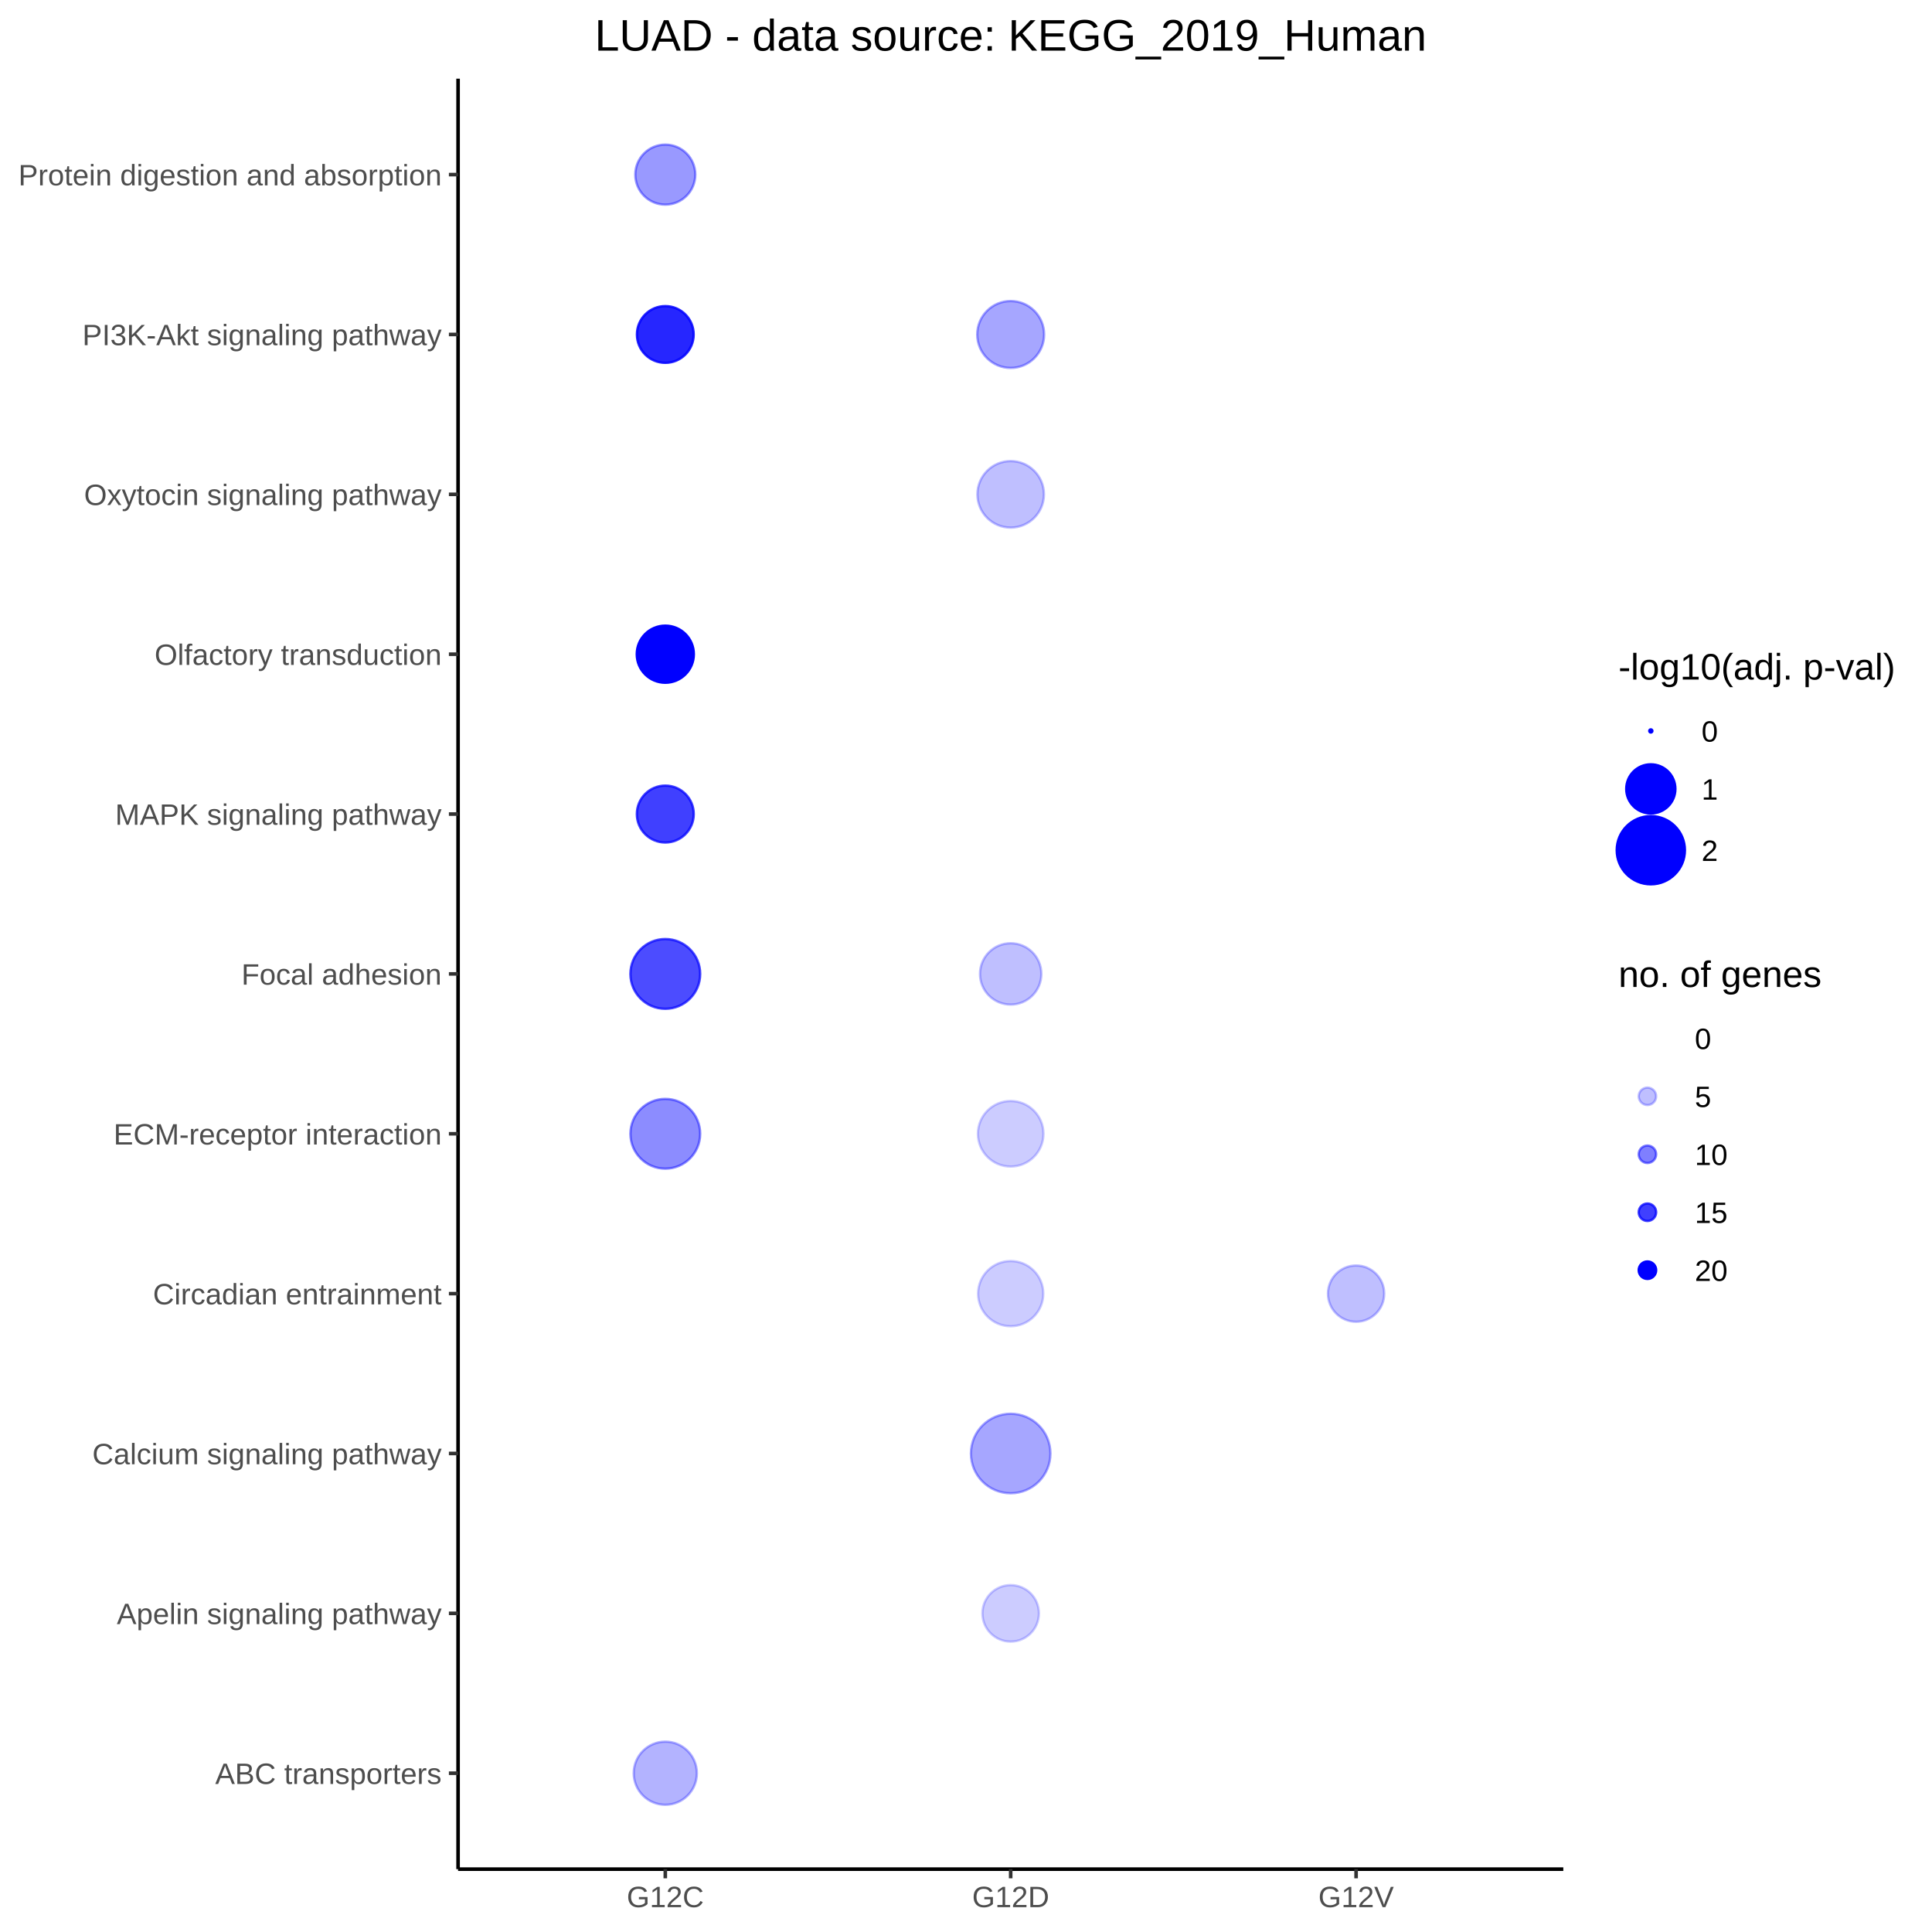
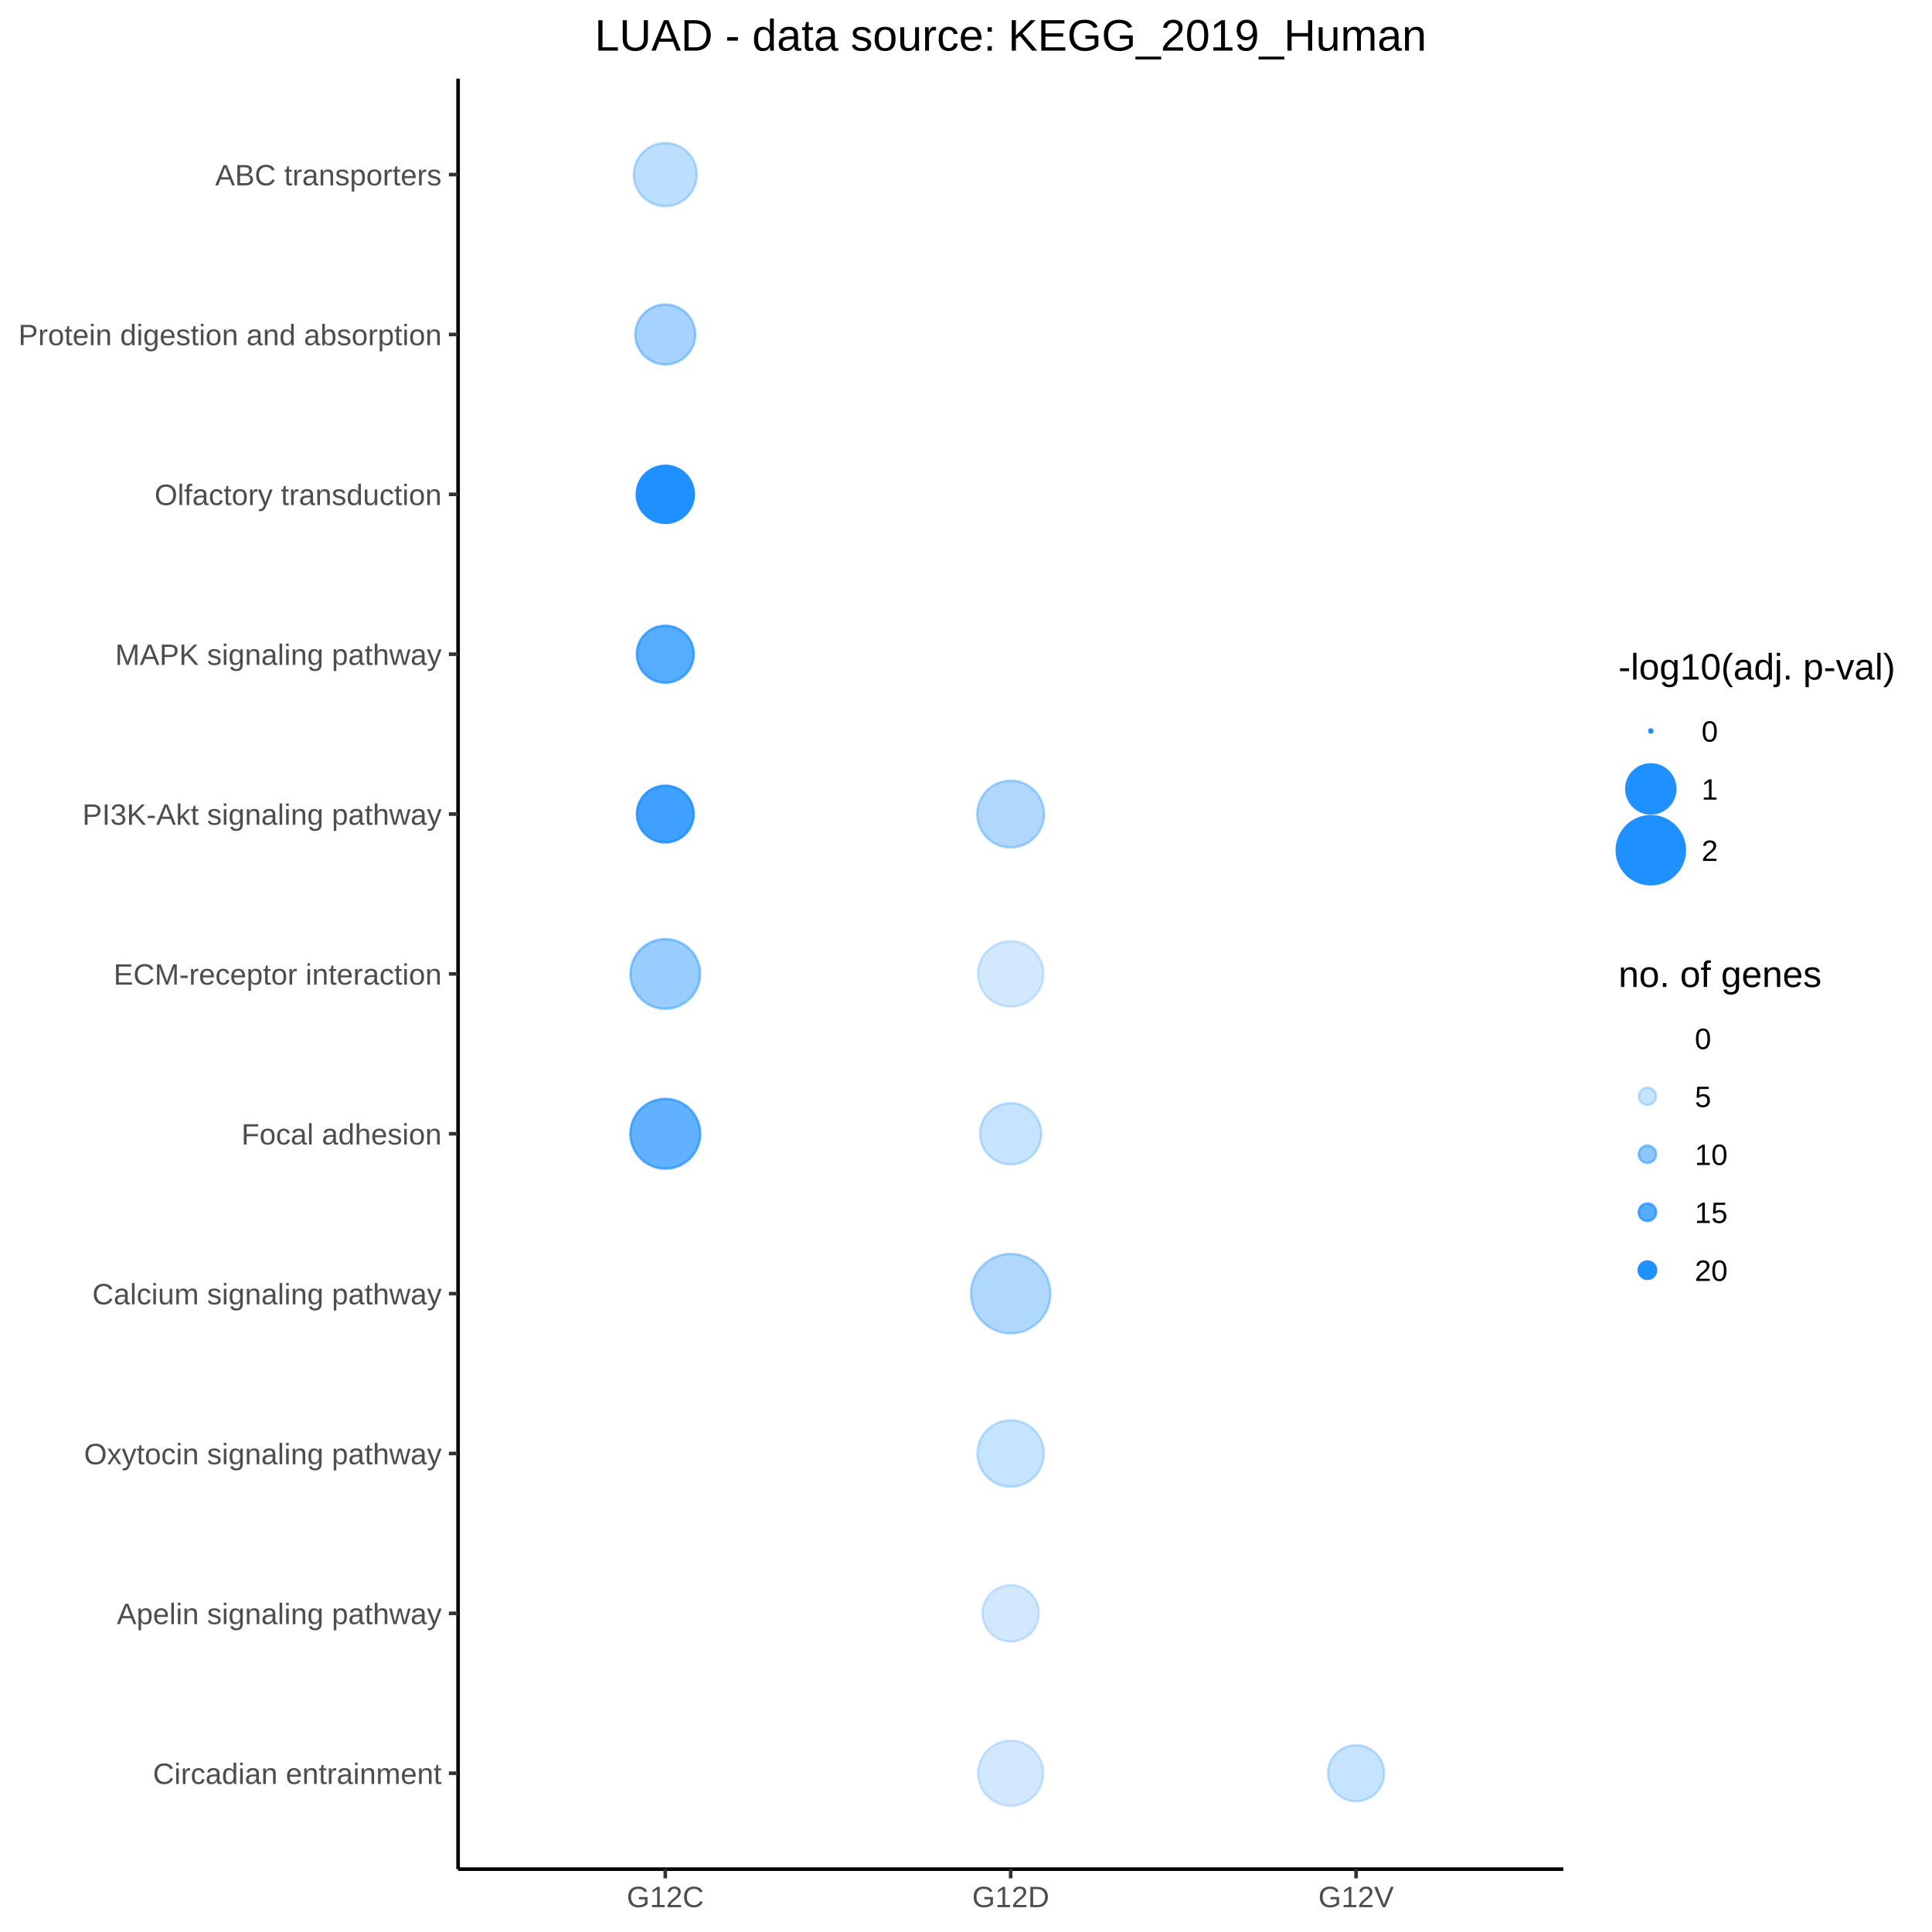
<svg xmlns="http://www.w3.org/2000/svg" viewBox="0 0 576.00 576.00">
  <defs>
    <style type="text/css">
    line, polyline, polygon, path, rect, circle {
      fill: none;
      stroke: #000000;
      stroke-linecap: round;
      stroke-linejoin: round;
      stroke-miterlimit: 10.00;
    }
  </style>
  </defs>
  <rect width="100%" height="100%" style="stroke: none; fill: #FFFFFF;" />
  <rect x="0.00" y="0.00" width="576.00" height="576.00" style="stroke-width: 1.07; stroke: #FFFFFF; fill: #FFFFFF;" />
  <defs>
    <clipPath id="cpMTM2LjU3fDQ2Ni4wOHw1NTcuMjZ8MjMuNDY=">
      <rect x="136.57" y="23.46" width="329.51" height="533.80" />
    </clipPath>
  </defs>
  <rect x="136.57" y="23.46" width="329.51" height="533.80" style="stroke-width: 1.07; stroke: none; fill: #FFFFFF;" clip-path="url(#cpMTM2LjU3fDQ2Ni4wOHw1NTcuMjZ8MjMuNDY=)" />
-   <circle cx="198.35" cy="528.66" r="7.06pt" style="stroke-width: 0.71; stroke: #0000FF; stroke-opacity: 0.30; fill: #0000FF; fill-opacity: 0.30;" clip-path="url(#cpMTM2LjU3fDQ2Ni4wOHw1NTcuMjZ8MjMuNDY=)" />
+   <circle cx="198.35" cy="52.06" r="7.06pt" style="stroke-width: 0.71; stroke: #1E90FF; stroke-opacity: 0.30; fill: #1E90FF; fill-opacity: 0.30;" clip-path="url(#cpMTM2LjU3fDQ2Ni4wOHw1NTcuMjZ8MjMuNDY=)" />
  <circle cx="198.35" cy="481.00" r="0.35pt" style="stroke-width: 0.71; stroke: none;" clip-path="url(#cpMTM2LjU3fDQ2Ni4wOHw1NTcuMjZ8MjMuNDY=)" />
+   <circle cx="198.35" cy="385.68" r="0.35pt" style="stroke-width: 0.71; stroke: none;" clip-path="url(#cpMTM2LjU3fDQ2Ni4wOHw1NTcuMjZ8MjMuNDY=)" />
+   <circle cx="198.35" cy="528.66" r="0.35pt" style="stroke-width: 0.71; stroke: none;" clip-path="url(#cpMTM2LjU3fDQ2Ni4wOHw1NTcuMjZ8MjMuNDY=)" />
+   <circle cx="198.35" cy="290.36" r="7.80pt" style="stroke-width: 0.71; stroke: #1E90FF; stroke-opacity: 0.45; fill: #1E90FF; fill-opacity: 0.45;" clip-path="url(#cpMTM2LjU3fDQ2Ni4wOHw1NTcuMjZ8MjMuNDY=)" />
+   <circle cx="198.35" cy="338.02" r="7.80pt" style="stroke-width: 0.71; stroke: #1E90FF; stroke-opacity: 0.70; fill: #1E90FF; fill-opacity: 0.70;" clip-path="url(#cpMTM2LjU3fDQ2Ni4wOHw1NTcuMjZ8MjMuNDY=)" />
+   <circle cx="198.35" cy="195.04" r="6.36pt" style="stroke-width: 0.71; stroke: #1E90FF; stroke-opacity: 0.75; fill: #1E90FF; fill-opacity: 0.75;" clip-path="url(#cpMTM2LjU3fDQ2Ni4wOHw1NTcuMjZ8MjMuNDY=)" />
+   <circle cx="198.35" cy="147.38" r="6.38pt" style="stroke-width: 0.71; stroke: #1E90FF; fill: #1E90FF;" clip-path="url(#cpMTM2LjU3fDQ2Ni4wOHw1NTcuMjZ8MjMuNDY=)" />
  <circle cx="198.35" cy="433.34" r="0.35pt" style="stroke-width: 0.71; stroke: none;" clip-path="url(#cpMTM2LjU3fDQ2Ni4wOHw1NTcuMjZ8MjMuNDY=)" />
-   <circle cx="198.35" cy="385.68" r="0.35pt" style="stroke-width: 0.71; stroke: none;" clip-path="url(#cpMTM2LjU3fDQ2Ni4wOHw1NTcuMjZ8MjMuNDY=)" />
-   <circle cx="198.35" cy="338.02" r="7.80pt" style="stroke-width: 0.71; stroke: #0000FF; stroke-opacity: 0.45; fill: #0000FF; fill-opacity: 0.45;" clip-path="url(#cpMTM2LjU3fDQ2Ni4wOHw1NTcuMjZ8MjMuNDY=)" />
-   <circle cx="198.35" cy="290.36" r="7.80pt" style="stroke-width: 0.71; stroke: #0000FF; stroke-opacity: 0.70; fill: #0000FF; fill-opacity: 0.70;" clip-path="url(#cpMTM2LjU3fDQ2Ni4wOHw1NTcuMjZ8MjMuNDY=)" />
-   <circle cx="198.35" cy="242.70" r="6.36pt" style="stroke-width: 0.71; stroke: #0000FF; stroke-opacity: 0.75; fill: #0000FF; fill-opacity: 0.75;" clip-path="url(#cpMTM2LjU3fDQ2Ni4wOHw1NTcuMjZ8MjMuNDY=)" />
-   <circle cx="198.35" cy="195.04" r="6.38pt" style="stroke-width: 0.71; stroke: #0000FF; fill: #0000FF;" clip-path="url(#cpMTM2LjU3fDQ2Ni4wOHw1NTcuMjZ8MjMuNDY=)" />
-   <circle cx="198.35" cy="147.38" r="0.35pt" style="stroke-width: 0.71; stroke: none;" clip-path="url(#cpMTM2LjU3fDQ2Ni4wOHw1NTcuMjZ8MjMuNDY=)" />
-   <circle cx="198.35" cy="99.72" r="6.34pt" style="stroke-width: 0.71; stroke: #0000FF; stroke-opacity: 0.85; fill: #0000FF; fill-opacity: 0.85;" clip-path="url(#cpMTM2LjU3fDQ2Ni4wOHw1NTcuMjZ8MjMuNDY=)" />
-   <circle cx="198.35" cy="52.06" r="6.71pt" style="stroke-width: 0.71; stroke: #0000FF; stroke-opacity: 0.40; fill: #0000FF; fill-opacity: 0.40;" clip-path="url(#cpMTM2LjU3fDQ2Ni4wOHw1NTcuMjZ8MjMuNDY=)" />
-   <circle cx="301.32" cy="528.66" r="0.35pt" style="stroke-width: 0.71; stroke: none;" clip-path="url(#cpMTM2LjU3fDQ2Ni4wOHw1NTcuMjZ8MjMuNDY=)" />
-   <circle cx="301.32" cy="481.00" r="6.32pt" style="stroke-width: 0.71; stroke: #0000FF; stroke-opacity: 0.20; fill: #0000FF; fill-opacity: 0.20;" clip-path="url(#cpMTM2LjU3fDQ2Ni4wOHw1NTcuMjZ8MjMuNDY=)" />
-   <circle cx="301.32" cy="433.34" r="8.89pt" style="stroke-width: 0.71; stroke: #0000FF; stroke-opacity: 0.35; fill: #0000FF; fill-opacity: 0.35;" clip-path="url(#cpMTM2LjU3fDQ2Ni4wOHw1NTcuMjZ8MjMuNDY=)" />
-   <circle cx="301.32" cy="385.68" r="7.29pt" style="stroke-width: 0.71; stroke: #0000FF; stroke-opacity: 0.20; fill: #0000FF; fill-opacity: 0.20;" clip-path="url(#cpMTM2LjU3fDQ2Ni4wOHw1NTcuMjZ8MjMuNDY=)" />
-   <circle cx="301.32" cy="338.02" r="7.33pt" style="stroke-width: 0.71; stroke: #0000FF; stroke-opacity: 0.20; fill: #0000FF; fill-opacity: 0.20;" clip-path="url(#cpMTM2LjU3fDQ2Ni4wOHw1NTcuMjZ8MjMuNDY=)" />
-   <circle cx="301.32" cy="290.36" r="6.86pt" style="stroke-width: 0.71; stroke: #0000FF; stroke-opacity: 0.25; fill: #0000FF; fill-opacity: 0.25;" clip-path="url(#cpMTM2LjU3fDQ2Ni4wOHw1NTcuMjZ8MjMuNDY=)" />
-   <circle cx="301.32" cy="242.70" r="0.35pt" style="stroke-width: 0.71; stroke: none;" clip-path="url(#cpMTM2LjU3fDQ2Ni4wOHw1NTcuMjZ8MjMuNDY=)" />
+   <circle cx="198.35" cy="242.70" r="6.34pt" style="stroke-width: 0.71; stroke: #1E90FF; stroke-opacity: 0.85; fill: #1E90FF; fill-opacity: 0.85;" clip-path="url(#cpMTM2LjU3fDQ2Ni4wOHw1NTcuMjZ8MjMuNDY=)" />
+   <circle cx="198.35" cy="99.72" r="6.71pt" style="stroke-width: 0.71; stroke: #1E90FF; stroke-opacity: 0.40; fill: #1E90FF; fill-opacity: 0.40;" clip-path="url(#cpMTM2LjU3fDQ2Ni4wOHw1NTcuMjZ8MjMuNDY=)" />
+   <circle cx="301.32" cy="52.06" r="0.35pt" style="stroke-width: 0.71; stroke: none;" clip-path="url(#cpMTM2LjU3fDQ2Ni4wOHw1NTcuMjZ8MjMuNDY=)" />
+   <circle cx="301.32" cy="481.00" r="6.32pt" style="stroke-width: 0.71; stroke: #1E90FF; stroke-opacity: 0.20; fill: #1E90FF; fill-opacity: 0.20;" clip-path="url(#cpMTM2LjU3fDQ2Ni4wOHw1NTcuMjZ8MjMuNDY=)" />
+   <circle cx="301.32" cy="385.68" r="8.89pt" style="stroke-width: 0.71; stroke: #1E90FF; stroke-opacity: 0.35; fill: #1E90FF; fill-opacity: 0.35;" clip-path="url(#cpMTM2LjU3fDQ2Ni4wOHw1NTcuMjZ8MjMuNDY=)" />
+   <circle cx="301.32" cy="528.66" r="7.29pt" style="stroke-width: 0.71; stroke: #1E90FF; stroke-opacity: 0.20; fill: #1E90FF; fill-opacity: 0.20;" clip-path="url(#cpMTM2LjU3fDQ2Ni4wOHw1NTcuMjZ8MjMuNDY=)" />
+   <circle cx="301.32" cy="290.36" r="7.33pt" style="stroke-width: 0.71; stroke: #1E90FF; stroke-opacity: 0.20; fill: #1E90FF; fill-opacity: 0.20;" clip-path="url(#cpMTM2LjU3fDQ2Ni4wOHw1NTcuMjZ8MjMuNDY=)" />
+   <circle cx="301.32" cy="338.02" r="6.86pt" style="stroke-width: 0.71; stroke: #1E90FF; stroke-opacity: 0.25; fill: #1E90FF; fill-opacity: 0.25;" clip-path="url(#cpMTM2LjU3fDQ2Ni4wOHw1NTcuMjZ8MjMuNDY=)" />
  <circle cx="301.32" cy="195.04" r="0.35pt" style="stroke-width: 0.71; stroke: none;" clip-path="url(#cpMTM2LjU3fDQ2Ni4wOHw1NTcuMjZ8MjMuNDY=)" />
-   <circle cx="301.32" cy="147.38" r="7.44pt" style="stroke-width: 0.71; stroke: #0000FF; stroke-opacity: 0.25; fill: #0000FF; fill-opacity: 0.25;" clip-path="url(#cpMTM2LjU3fDQ2Ni4wOHw1NTcuMjZ8MjMuNDY=)" />
-   <circle cx="301.32" cy="99.72" r="7.48pt" style="stroke-width: 0.71; stroke: #0000FF; stroke-opacity: 0.35; fill: #0000FF; fill-opacity: 0.35;" clip-path="url(#cpMTM2LjU3fDQ2Ni4wOHw1NTcuMjZ8MjMuNDY=)" />
-   <circle cx="301.32" cy="52.06" r="0.35pt" style="stroke-width: 0.71; stroke: none;" clip-path="url(#cpMTM2LjU3fDQ2Ni4wOHw1NTcuMjZ8MjMuNDY=)" />
-   <circle cx="404.30" cy="528.66" r="0.35pt" style="stroke-width: 0.71; stroke: none;" clip-path="url(#cpMTM2LjU3fDQ2Ni4wOHw1NTcuMjZ8MjMuNDY=)" />
+   <circle cx="301.32" cy="147.38" r="0.35pt" style="stroke-width: 0.71; stroke: none;" clip-path="url(#cpMTM2LjU3fDQ2Ni4wOHw1NTcuMjZ8MjMuNDY=)" />
+   <circle cx="301.32" cy="433.34" r="7.44pt" style="stroke-width: 0.71; stroke: #1E90FF; stroke-opacity: 0.25; fill: #1E90FF; fill-opacity: 0.25;" clip-path="url(#cpMTM2LjU3fDQ2Ni4wOHw1NTcuMjZ8MjMuNDY=)" />
+   <circle cx="301.32" cy="242.70" r="7.48pt" style="stroke-width: 0.71; stroke: #1E90FF; stroke-opacity: 0.35; fill: #1E90FF; fill-opacity: 0.35;" clip-path="url(#cpMTM2LjU3fDQ2Ni4wOHw1NTcuMjZ8MjMuNDY=)" />
+   <circle cx="301.32" cy="99.72" r="0.35pt" style="stroke-width: 0.71; stroke: none;" clip-path="url(#cpMTM2LjU3fDQ2Ni4wOHw1NTcuMjZ8MjMuNDY=)" />
+   <circle cx="404.30" cy="52.06" r="0.35pt" style="stroke-width: 0.71; stroke: none;" clip-path="url(#cpMTM2LjU3fDQ2Ni4wOHw1NTcuMjZ8MjMuNDY=)" />
  <circle cx="404.30" cy="481.00" r="0.35pt" style="stroke-width: 0.71; stroke: none;" clip-path="url(#cpMTM2LjU3fDQ2Ni4wOHw1NTcuMjZ8MjMuNDY=)" />
-   <circle cx="404.30" cy="433.34" r="0.35pt" style="stroke-width: 0.71; stroke: none;" clip-path="url(#cpMTM2LjU3fDQ2Ni4wOHw1NTcuMjZ8MjMuNDY=)" />
-   <circle cx="404.30" cy="385.68" r="6.29pt" style="stroke-width: 0.71; stroke: #0000FF; stroke-opacity: 0.25; fill: #0000FF; fill-opacity: 0.25;" clip-path="url(#cpMTM2LjU3fDQ2Ni4wOHw1NTcuMjZ8MjMuNDY=)" />
+   <circle cx="404.30" cy="385.68" r="0.35pt" style="stroke-width: 0.71; stroke: none;" clip-path="url(#cpMTM2LjU3fDQ2Ni4wOHw1NTcuMjZ8MjMuNDY=)" />
+   <circle cx="404.30" cy="528.66" r="6.29pt" style="stroke-width: 0.71; stroke: #1E90FF; stroke-opacity: 0.25; fill: #1E90FF; fill-opacity: 0.25;" clip-path="url(#cpMTM2LjU3fDQ2Ni4wOHw1NTcuMjZ8MjMuNDY=)" />
+   <circle cx="404.30" cy="290.36" r="0.35pt" style="stroke-width: 0.71; stroke: none;" clip-path="url(#cpMTM2LjU3fDQ2Ni4wOHw1NTcuMjZ8MjMuNDY=)" />
  <circle cx="404.30" cy="338.02" r="0.35pt" style="stroke-width: 0.71; stroke: none;" clip-path="url(#cpMTM2LjU3fDQ2Ni4wOHw1NTcuMjZ8MjMuNDY=)" />
-   <circle cx="404.30" cy="290.36" r="0.35pt" style="stroke-width: 0.71; stroke: none;" clip-path="url(#cpMTM2LjU3fDQ2Ni4wOHw1NTcuMjZ8MjMuNDY=)" />
-   <circle cx="404.30" cy="242.70" r="0.35pt" style="stroke-width: 0.71; stroke: none;" clip-path="url(#cpMTM2LjU3fDQ2Ni4wOHw1NTcuMjZ8MjMuNDY=)" />
  <circle cx="404.30" cy="195.04" r="0.35pt" style="stroke-width: 0.71; stroke: none;" clip-path="url(#cpMTM2LjU3fDQ2Ni4wOHw1NTcuMjZ8MjMuNDY=)" />
  <circle cx="404.30" cy="147.38" r="0.35pt" style="stroke-width: 0.71; stroke: none;" clip-path="url(#cpMTM2LjU3fDQ2Ni4wOHw1NTcuMjZ8MjMuNDY=)" />
+   <circle cx="404.30" cy="433.34" r="0.35pt" style="stroke-width: 0.71; stroke: none;" clip-path="url(#cpMTM2LjU3fDQ2Ni4wOHw1NTcuMjZ8MjMuNDY=)" />
+   <circle cx="404.30" cy="242.70" r="0.35pt" style="stroke-width: 0.71; stroke: none;" clip-path="url(#cpMTM2LjU3fDQ2Ni4wOHw1NTcuMjZ8MjMuNDY=)" />
  <circle cx="404.30" cy="99.72" r="0.35pt" style="stroke-width: 0.71; stroke: none;" clip-path="url(#cpMTM2LjU3fDQ2Ni4wOHw1NTcuMjZ8MjMuNDY=)" />
-   <circle cx="404.30" cy="52.06" r="0.35pt" style="stroke-width: 0.71; stroke: none;" clip-path="url(#cpMTM2LjU3fDQ2Ni4wOHw1NTcuMjZ8MjMuNDY=)" />
  <defs>
    <clipPath id="cpMC4wMHw1NzYuMDB8NTc2LjAwfDAuMDA=">
      <rect x="0.00" y="0.00" width="576.00" height="576.00" />
    </clipPath>
  </defs>
  <polyline points="136.57,557.26 136.57,23.46 " style="stroke-width: 1.07; stroke-linecap: butt;" clip-path="url(#cpMC4wMHw1NzYuMDB8NTc2LjAwfDAuMDA=)" />
  <g clip-path="url(#cpMC4wMHw1NzYuMDB8NTc2LjAwfDAuMDA=)">
-     <text x="64.17" y="531.87" style="font-size: 8.80px; fill: #4D4D4D; font-family: Arial;" textLength="67.46px" lengthAdjust="spacingAndGlyphs">ABC transporters</text>
+     <text x="45.59" y="531.87" style="font-size: 8.80px; fill: #4D4D4D; font-family: Arial;" textLength="86.04px" lengthAdjust="spacingAndGlyphs">Circadian entrainment</text>
  </g>
  <g clip-path="url(#cpMC4wMHw1NzYuMDB8NTc2LjAwfDAuMDA=)">
    <text x="34.83" y="484.21" style="font-size: 8.80px; fill: #4D4D4D; font-family: Arial;" textLength="96.81px" lengthAdjust="spacingAndGlyphs">Apelin signaling pathway</text>
  </g>
  <g clip-path="url(#cpMC4wMHw1NzYuMDB8NTc2LjAwfDAuMDA=)">
-     <text x="27.51" y="436.55" style="font-size: 8.80px; fill: #4D4D4D; font-family: Arial;" textLength="104.13px" lengthAdjust="spacingAndGlyphs">Calcium signaling pathway</text>
+     <text x="25.05" y="436.55" style="font-size: 8.80px; fill: #4D4D4D; font-family: Arial;" textLength="106.58px" lengthAdjust="spacingAndGlyphs">Oxytocin signaling pathway</text>
  </g>
  <g clip-path="url(#cpMC4wMHw1NzYuMDB8NTc2LjAwfDAuMDA=)">
-     <text x="45.59" y="388.88" style="font-size: 8.80px; fill: #4D4D4D; font-family: Arial;" textLength="86.04px" lengthAdjust="spacingAndGlyphs">Circadian entrainment</text>
+     <text x="27.51" y="388.88" style="font-size: 8.80px; fill: #4D4D4D; font-family: Arial;" textLength="104.13px" lengthAdjust="spacingAndGlyphs">Calcium signaling pathway</text>
  </g>
  <g clip-path="url(#cpMC4wMHw1NzYuMDB8NTc2LjAwfDAuMDA=)">
-     <text x="33.87" y="341.22" style="font-size: 8.80px; fill: #4D4D4D; font-family: Arial;" textLength="97.77px" lengthAdjust="spacingAndGlyphs">ECM-receptor interaction</text>
+     <text x="71.98" y="341.22" style="font-size: 8.80px; fill: #4D4D4D; font-family: Arial;" textLength="59.65px" lengthAdjust="spacingAndGlyphs">Focal adhesion</text>
  </g>
  <g clip-path="url(#cpMC4wMHw1NzYuMDB8NTc2LjAwfDAuMDA=)">
-     <text x="71.98" y="293.56" style="font-size: 8.80px; fill: #4D4D4D; font-family: Arial;" textLength="59.65px" lengthAdjust="spacingAndGlyphs">Focal adhesion</text>
+     <text x="33.87" y="293.56" style="font-size: 8.80px; fill: #4D4D4D; font-family: Arial;" textLength="97.77px" lengthAdjust="spacingAndGlyphs">ECM-receptor interaction</text>
  </g>
  <g clip-path="url(#cpMC4wMHw1NzYuMDB8NTc2LjAwfDAuMDA=)">
-     <text x="34.34" y="245.90" style="font-size: 8.80px; fill: #4D4D4D; font-family: Arial;" textLength="97.29px" lengthAdjust="spacingAndGlyphs">MAPK signaling pathway</text>
+     <text x="24.56" y="245.90" style="font-size: 8.80px; fill: #4D4D4D; font-family: Arial;" textLength="107.08px" lengthAdjust="spacingAndGlyphs">PI3K-Akt signaling pathway</text>
  </g>
  <g clip-path="url(#cpMC4wMHw1NzYuMDB8NTc2LjAwfDAuMDA=)">
-     <text x="46.08" y="198.24" style="font-size: 8.80px; fill: #4D4D4D; font-family: Arial;" textLength="85.56px" lengthAdjust="spacingAndGlyphs">Olfactory transduction</text>
+     <text x="34.34" y="198.24" style="font-size: 8.80px; fill: #4D4D4D; font-family: Arial;" textLength="97.29px" lengthAdjust="spacingAndGlyphs">MAPK signaling pathway</text>
  </g>
  <g clip-path="url(#cpMC4wMHw1NzYuMDB8NTc2LjAwfDAuMDA=)">
-     <text x="25.05" y="150.58" style="font-size: 8.80px; fill: #4D4D4D; font-family: Arial;" textLength="106.58px" lengthAdjust="spacingAndGlyphs">Oxytocin signaling pathway</text>
+     <text x="46.08" y="150.58" style="font-size: 8.80px; fill: #4D4D4D; font-family: Arial;" textLength="85.56px" lengthAdjust="spacingAndGlyphs">Olfactory transduction</text>
  </g>
  <g clip-path="url(#cpMC4wMHw1NzYuMDB8NTc2LjAwfDAuMDA=)">
-     <text x="24.56" y="102.92" style="font-size: 8.80px; fill: #4D4D4D; font-family: Arial;" textLength="107.08px" lengthAdjust="spacingAndGlyphs">PI3K-Akt signaling pathway</text>
+     <text x="5.48" y="102.92" style="font-size: 8.80px; fill: #4D4D4D; font-family: Arial;" textLength="126.16px" lengthAdjust="spacingAndGlyphs">Protein digestion and absorption</text>
  </g>
  <g clip-path="url(#cpMC4wMHw1NzYuMDB8NTc2LjAwfDAuMDA=)">
-     <text x="5.48" y="55.26" style="font-size: 8.80px; fill: #4D4D4D; font-family: Arial;" textLength="126.16px" lengthAdjust="spacingAndGlyphs">Protein digestion and absorption</text>
+     <text x="64.17" y="55.26" style="font-size: 8.80px; fill: #4D4D4D; font-family: Arial;" textLength="67.46px" lengthAdjust="spacingAndGlyphs">ABC transporters</text>
  </g>
  <polyline points="133.83,528.66 136.57,528.66 " style="stroke-width: 1.07; stroke: #333333; stroke-linecap: butt;" clip-path="url(#cpMC4wMHw1NzYuMDB8NTc2LjAwfDAuMDA=)" />
  <polyline points="133.83,481.00 136.57,481.00 " style="stroke-width: 1.07; stroke: #333333; stroke-linecap: butt;" clip-path="url(#cpMC4wMHw1NzYuMDB8NTc2LjAwfDAuMDA=)" />
  <polyline points="133.83,433.34 136.57,433.34 " style="stroke-width: 1.07; stroke: #333333; stroke-linecap: butt;" clip-path="url(#cpMC4wMHw1NzYuMDB8NTc2LjAwfDAuMDA=)" />
  <polyline points="133.83,385.68 136.57,385.68 " style="stroke-width: 1.07; stroke: #333333; stroke-linecap: butt;" clip-path="url(#cpMC4wMHw1NzYuMDB8NTc2LjAwfDAuMDA=)" />
  <polyline points="133.83,338.02 136.57,338.02 " style="stroke-width: 1.07; stroke: #333333; stroke-linecap: butt;" clip-path="url(#cpMC4wMHw1NzYuMDB8NTc2LjAwfDAuMDA=)" />
  <polyline points="133.83,290.36 136.57,290.36 " style="stroke-width: 1.07; stroke: #333333; stroke-linecap: butt;" clip-path="url(#cpMC4wMHw1NzYuMDB8NTc2LjAwfDAuMDA=)" />
  <polyline points="133.83,242.70 136.57,242.70 " style="stroke-width: 1.07; stroke: #333333; stroke-linecap: butt;" clip-path="url(#cpMC4wMHw1NzYuMDB8NTc2LjAwfDAuMDA=)" />
  <polyline points="133.83,195.04 136.57,195.04 " style="stroke-width: 1.07; stroke: #333333; stroke-linecap: butt;" clip-path="url(#cpMC4wMHw1NzYuMDB8NTc2LjAwfDAuMDA=)" />
  <polyline points="133.83,147.38 136.57,147.38 " style="stroke-width: 1.07; stroke: #333333; stroke-linecap: butt;" clip-path="url(#cpMC4wMHw1NzYuMDB8NTc2LjAwfDAuMDA=)" />
  <polyline points="133.83,99.72 136.57,99.72 " style="stroke-width: 1.07; stroke: #333333; stroke-linecap: butt;" clip-path="url(#cpMC4wMHw1NzYuMDB8NTc2LjAwfDAuMDA=)" />
  <polyline points="133.83,52.06 136.57,52.06 " style="stroke-width: 1.07; stroke: #333333; stroke-linecap: butt;" clip-path="url(#cpMC4wMHw1NzYuMDB8NTc2LjAwfDAuMDA=)" />
  <polyline points="136.57,557.26 466.08,557.26 " style="stroke-width: 1.07; stroke-linecap: butt;" clip-path="url(#cpMC4wMHw1NzYuMDB8NTc2LjAwfDAuMDA=)" />
  <polyline points="198.35,560.00 198.35,557.26 " style="stroke-width: 1.07; stroke: #333333; stroke-linecap: butt;" clip-path="url(#cpMC4wMHw1NzYuMDB8NTc2LjAwfDAuMDA=)" />
  <polyline points="301.32,560.00 301.32,557.26 " style="stroke-width: 1.07; stroke: #333333; stroke-linecap: butt;" clip-path="url(#cpMC4wMHw1NzYuMDB8NTc2LjAwfDAuMDA=)" />
  <polyline points="404.30,560.00 404.30,557.26 " style="stroke-width: 1.07; stroke: #333333; stroke-linecap: butt;" clip-path="url(#cpMC4wMHw1NzYuMDB8NTc2LjAwfDAuMDA=)" />
  <g clip-path="url(#cpMC4wMHw1NzYuMDB8NTc2LjAwfDAuMDA=)">
    <text x="186.86" y="568.60" style="font-size: 8.80px; fill: #4D4D4D; font-family: Arial;" textLength="22.98px" lengthAdjust="spacingAndGlyphs">G12C</text>
  </g>
  <g clip-path="url(#cpMC4wMHw1NzYuMDB8NTc2LjAwfDAuMDA=)">
    <text x="289.84" y="568.60" style="font-size: 8.80px; fill: #4D4D4D; font-family: Arial;" textLength="22.98px" lengthAdjust="spacingAndGlyphs">G12D</text>
  </g>
  <g clip-path="url(#cpMC4wMHw1NzYuMDB8NTc2LjAwfDAuMDA=)">
    <text x="393.05" y="568.60" style="font-size: 8.80px; fill: #4D4D4D; font-family: Arial;" textLength="22.49px" lengthAdjust="spacingAndGlyphs">G12V</text>
  </g>
  <rect x="477.04" y="187.91" width="93.48" height="80.70" style="stroke-width: 1.07; stroke: none; fill: #FFFFFF;" clip-path="url(#cpMC4wMHw1NzYuMDB8NTc2LjAwfDAuMDA=)" />
  <g clip-path="url(#cpMC4wMHw1NzYuMDB8NTc2LjAwfDAuMDA=)">
    <text x="482.52" y="202.60" style="font-size: 11.00px; font-family: Arial;" textLength="82.52px" lengthAdjust="spacingAndGlyphs">-log10(adj. p-val)</text>
  </g>
-   <circle cx="492.17" cy="217.92" r="0.35pt" style="stroke-width: 0.71; stroke: #0000FF; fill: #0000FF;" clip-path="url(#cpMC4wMHw1NzYuMDB8NTc2LjAwfDAuMDA=)" />
-   <circle cx="492.17" cy="235.20" r="5.49pt" style="stroke-width: 0.71; stroke: #0000FF; fill: #0000FF;" clip-path="url(#cpMC4wMHw1NzYuMDB8NTc2LjAwfDAuMDA=)" />
-   <circle cx="492.17" cy="253.48" r="7.62pt" style="stroke-width: 0.71; stroke: #0000FF; fill: #0000FF;" clip-path="url(#cpMC4wMHw1NzYuMDB8NTc2LjAwfDAuMDA=)" />
+   <circle cx="492.17" cy="217.92" r="0.35pt" style="stroke-width: 0.71; stroke: #1E90FF; fill: #1E90FF;" clip-path="url(#cpMC4wMHw1NzYuMDB8NTc2LjAwfDAuMDA=)" />
+   <circle cx="492.17" cy="235.20" r="5.49pt" style="stroke-width: 0.71; stroke: #1E90FF; fill: #1E90FF;" clip-path="url(#cpMC4wMHw1NzYuMDB8NTc2LjAwfDAuMDA=)" />
+   <circle cx="492.17" cy="253.48" r="7.62pt" style="stroke-width: 0.71; stroke: #1E90FF; fill: #1E90FF;" clip-path="url(#cpMC4wMHw1NzYuMDB8NTc2LjAwfDAuMDA=)" />
  <g clip-path="url(#cpMC4wMHw1NzYuMDB8NTc2LjAwfDAuMDA=)">
    <text x="507.29" y="221.12" style="font-size: 8.80px; font-family: Arial;" textLength="4.89px" lengthAdjust="spacingAndGlyphs">0</text>
  </g>
  <g clip-path="url(#cpMC4wMHw1NzYuMDB8NTc2LjAwfDAuMDA=)">
    <text x="507.29" y="238.40" style="font-size: 8.80px; font-family: Arial;" textLength="4.89px" lengthAdjust="spacingAndGlyphs">1</text>
  </g>
  <g clip-path="url(#cpMC4wMHw1NzYuMDB8NTc2LjAwfDAuMDA=)">
    <text x="507.29" y="256.68" style="font-size: 8.80px; font-family: Arial;" textLength="4.89px" lengthAdjust="spacingAndGlyphs">2</text>
  </g>
  <rect x="477.04" y="279.57" width="71.50" height="113.24" style="stroke-width: 1.07; stroke: none; fill: #FFFFFF;" clip-path="url(#cpMC4wMHw1NzYuMDB8NTc2LjAwfDAuMDA=)" />
  <g clip-path="url(#cpMC4wMHw1NzYuMDB8NTc2LjAwfDAuMDA=)">
    <text x="482.52" y="294.26" style="font-size: 11.00px; font-family: Arial;" textLength="60.54px" lengthAdjust="spacingAndGlyphs">no. of genes</text>
  </g>
  <circle cx="491.16" cy="309.57" r="1.95pt" style="stroke-width: 0.71; stroke: none;" clip-path="url(#cpMC4wMHw1NzYuMDB8NTc2LjAwfDAuMDA=)" />
-   <circle cx="491.16" cy="326.85" r="1.95pt" style="stroke-width: 0.71; stroke: #0000FF; stroke-opacity: 0.25; fill: #0000FF; fill-opacity: 0.25;" clip-path="url(#cpMC4wMHw1NzYuMDB8NTc2LjAwfDAuMDA=)" />
-   <circle cx="491.16" cy="344.13" r="1.95pt" style="stroke-width: 0.71; stroke: #0000FF; stroke-opacity: 0.50; fill: #0000FF; fill-opacity: 0.50;" clip-path="url(#cpMC4wMHw1NzYuMDB8NTc2LjAwfDAuMDA=)" />
-   <circle cx="491.16" cy="361.41" r="1.95pt" style="stroke-width: 0.71; stroke: #0000FF; stroke-opacity: 0.75; fill: #0000FF; fill-opacity: 0.75;" clip-path="url(#cpMC4wMHw1NzYuMDB8NTc2LjAwfDAuMDA=)" />
-   <circle cx="491.16" cy="378.69" r="1.95pt" style="stroke-width: 0.71; stroke: #0000FF; fill: #0000FF;" clip-path="url(#cpMC4wMHw1NzYuMDB8NTc2LjAwfDAuMDA=)" />
+   <circle cx="491.16" cy="326.85" r="1.95pt" style="stroke-width: 0.71; stroke: #1E90FF; stroke-opacity: 0.25; fill: #1E90FF; fill-opacity: 0.25;" clip-path="url(#cpMC4wMHw1NzYuMDB8NTc2LjAwfDAuMDA=)" />
+   <circle cx="491.16" cy="344.13" r="1.95pt" style="stroke-width: 0.71; stroke: #1E90FF; stroke-opacity: 0.50; fill: #1E90FF; fill-opacity: 0.50;" clip-path="url(#cpMC4wMHw1NzYuMDB8NTc2LjAwfDAuMDA=)" />
+   <circle cx="491.16" cy="361.41" r="1.95pt" style="stroke-width: 0.71; stroke: #1E90FF; stroke-opacity: 0.75; fill: #1E90FF; fill-opacity: 0.75;" clip-path="url(#cpMC4wMHw1NzYuMDB8NTc2LjAwfDAuMDA=)" />
+   <circle cx="491.16" cy="378.69" r="1.95pt" style="stroke-width: 0.71; stroke: #1E90FF; fill: #1E90FF;" clip-path="url(#cpMC4wMHw1NzYuMDB8NTc2LjAwfDAuMDA=)" />
  <g clip-path="url(#cpMC4wMHw1NzYuMDB8NTc2LjAwfDAuMDA=)">
    <text x="505.28" y="312.77" style="font-size: 8.80px; font-family: Arial;" textLength="4.89px" lengthAdjust="spacingAndGlyphs">0</text>
  </g>
  <g clip-path="url(#cpMC4wMHw1NzYuMDB8NTc2LjAwfDAuMDA=)">
    <text x="505.28" y="330.05" style="font-size: 8.80px; font-family: Arial;" textLength="4.89px" lengthAdjust="spacingAndGlyphs">5</text>
  </g>
  <g clip-path="url(#cpMC4wMHw1NzYuMDB8NTc2LjAwfDAuMDA=)">
    <text x="505.28" y="347.33" style="font-size: 8.80px; font-family: Arial;" textLength="9.78px" lengthAdjust="spacingAndGlyphs">10</text>
  </g>
  <g clip-path="url(#cpMC4wMHw1NzYuMDB8NTc2LjAwfDAuMDA=)">
    <text x="505.28" y="364.61" style="font-size: 8.80px; font-family: Arial;" textLength="9.78px" lengthAdjust="spacingAndGlyphs">15</text>
  </g>
  <g clip-path="url(#cpMC4wMHw1NzYuMDB8NTc2LjAwfDAuMDA=)">
    <text x="505.28" y="381.89" style="font-size: 8.80px; font-family: Arial;" textLength="9.78px" lengthAdjust="spacingAndGlyphs">20</text>
  </g>
  <g clip-path="url(#cpMC4wMHw1NzYuMDB8NTc2LjAwfDAuMDA=)">
    <text x="177.31" y="15.10" style="font-size: 13.20px; font-family: Arial;" textLength="248.03px" lengthAdjust="spacingAndGlyphs">LUAD - data source: KEGG_2019_Human</text>
  </g>
</svg>
